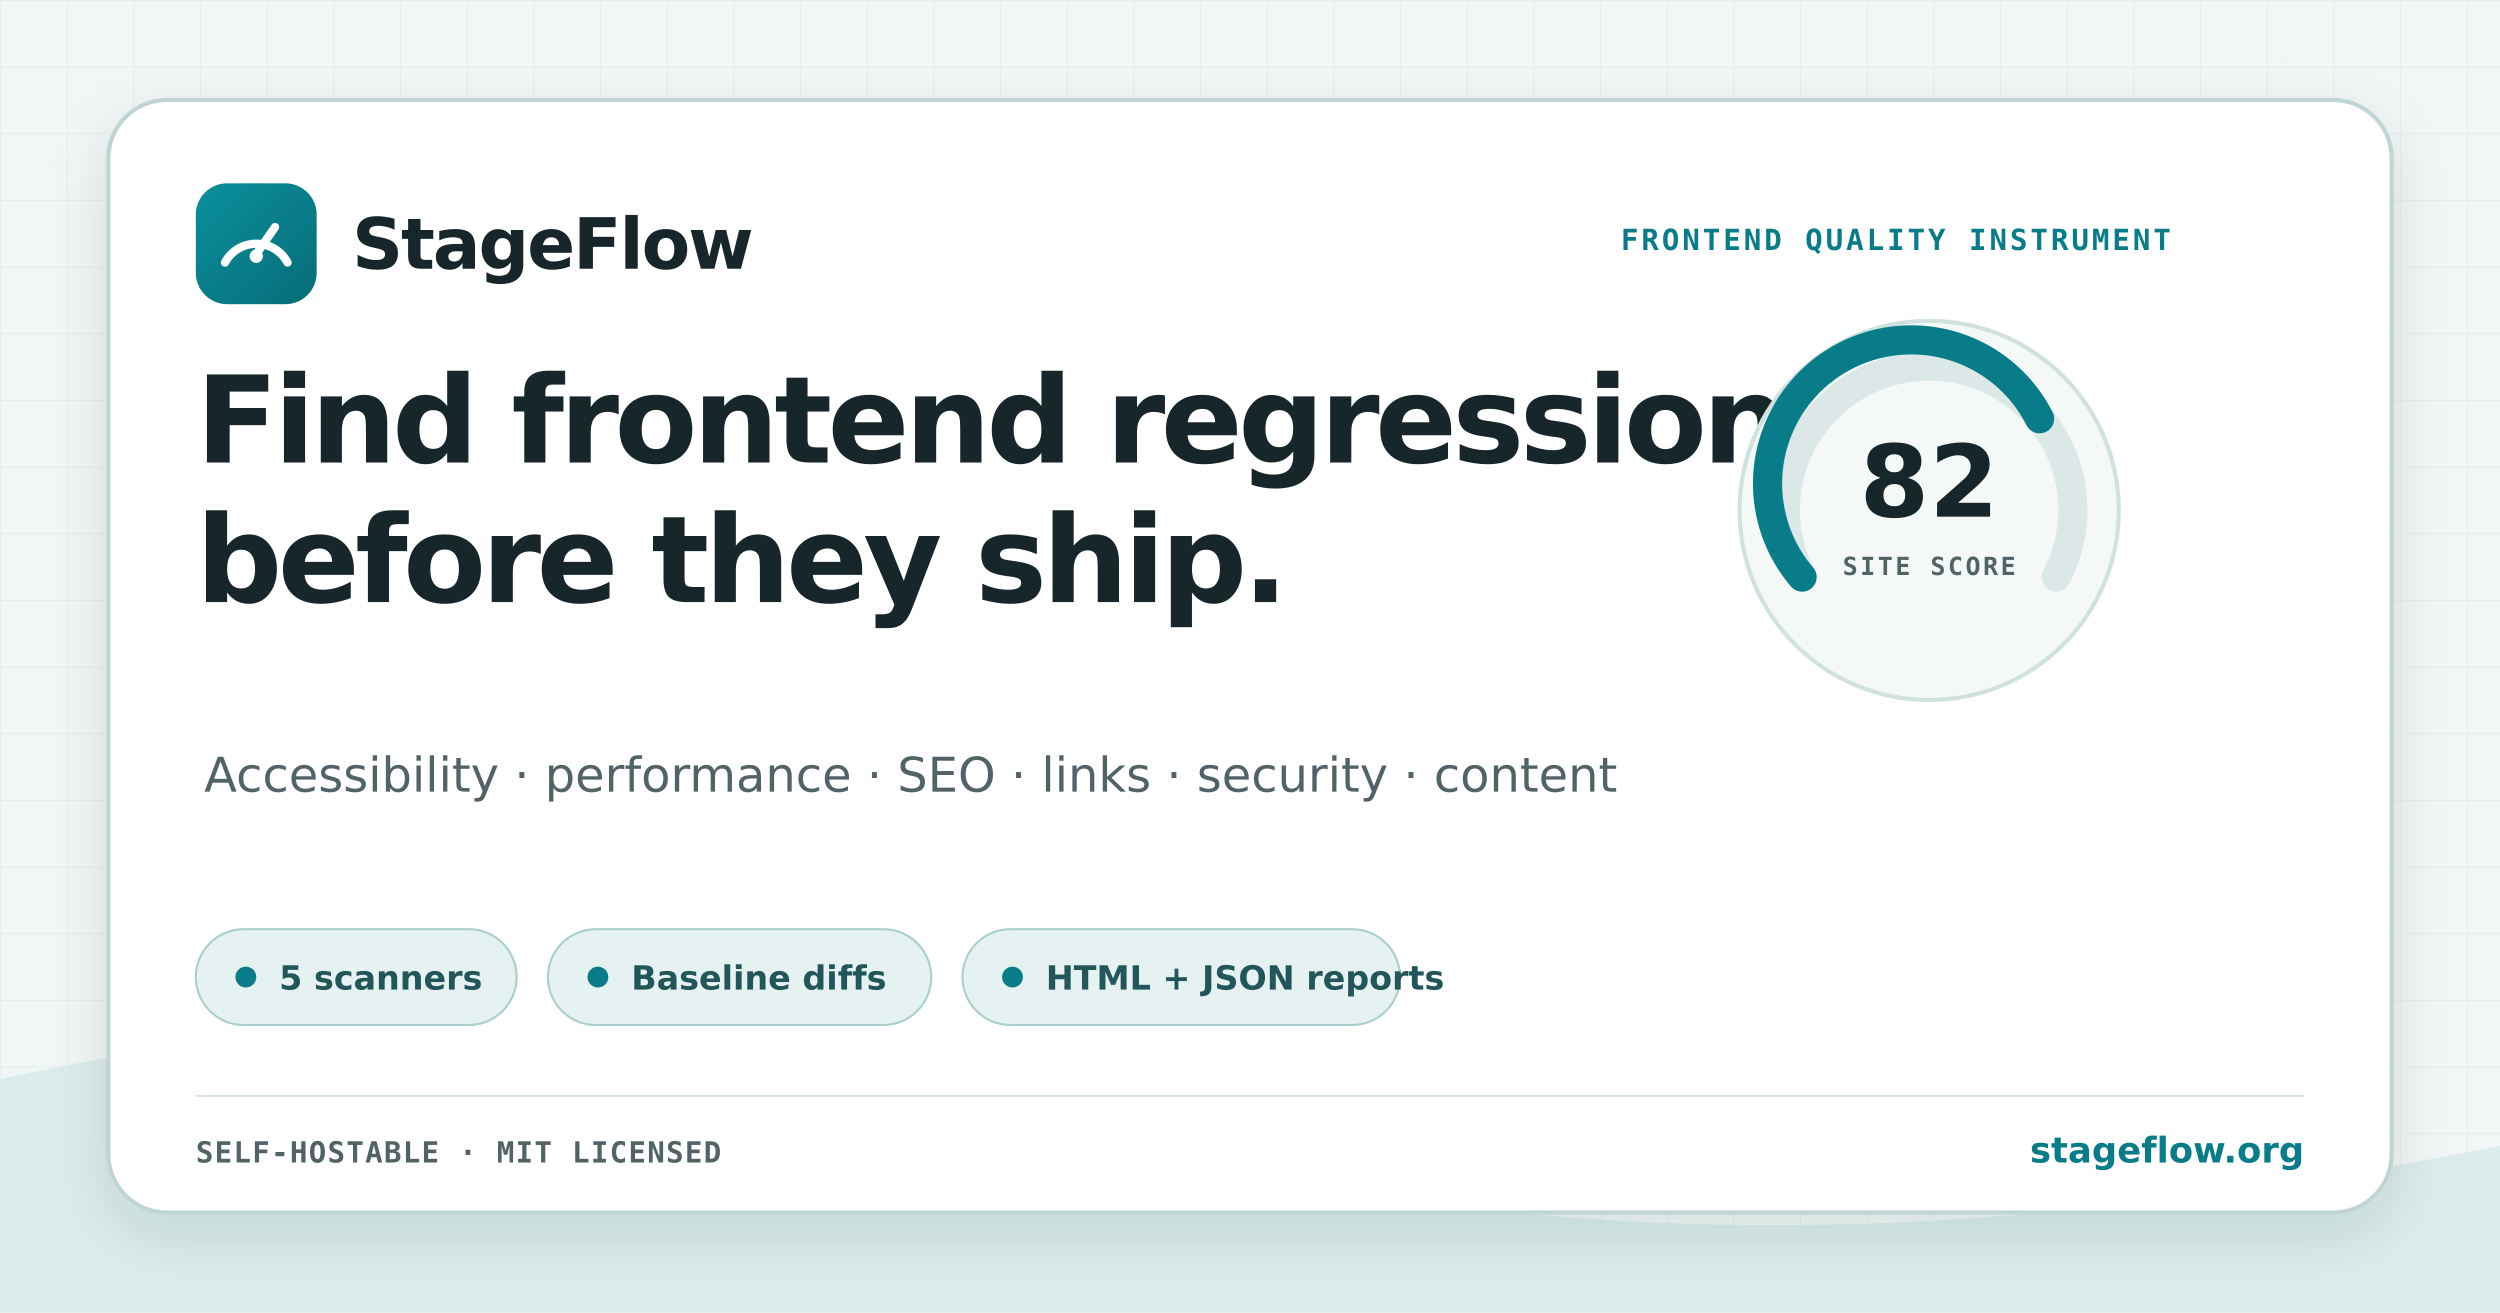
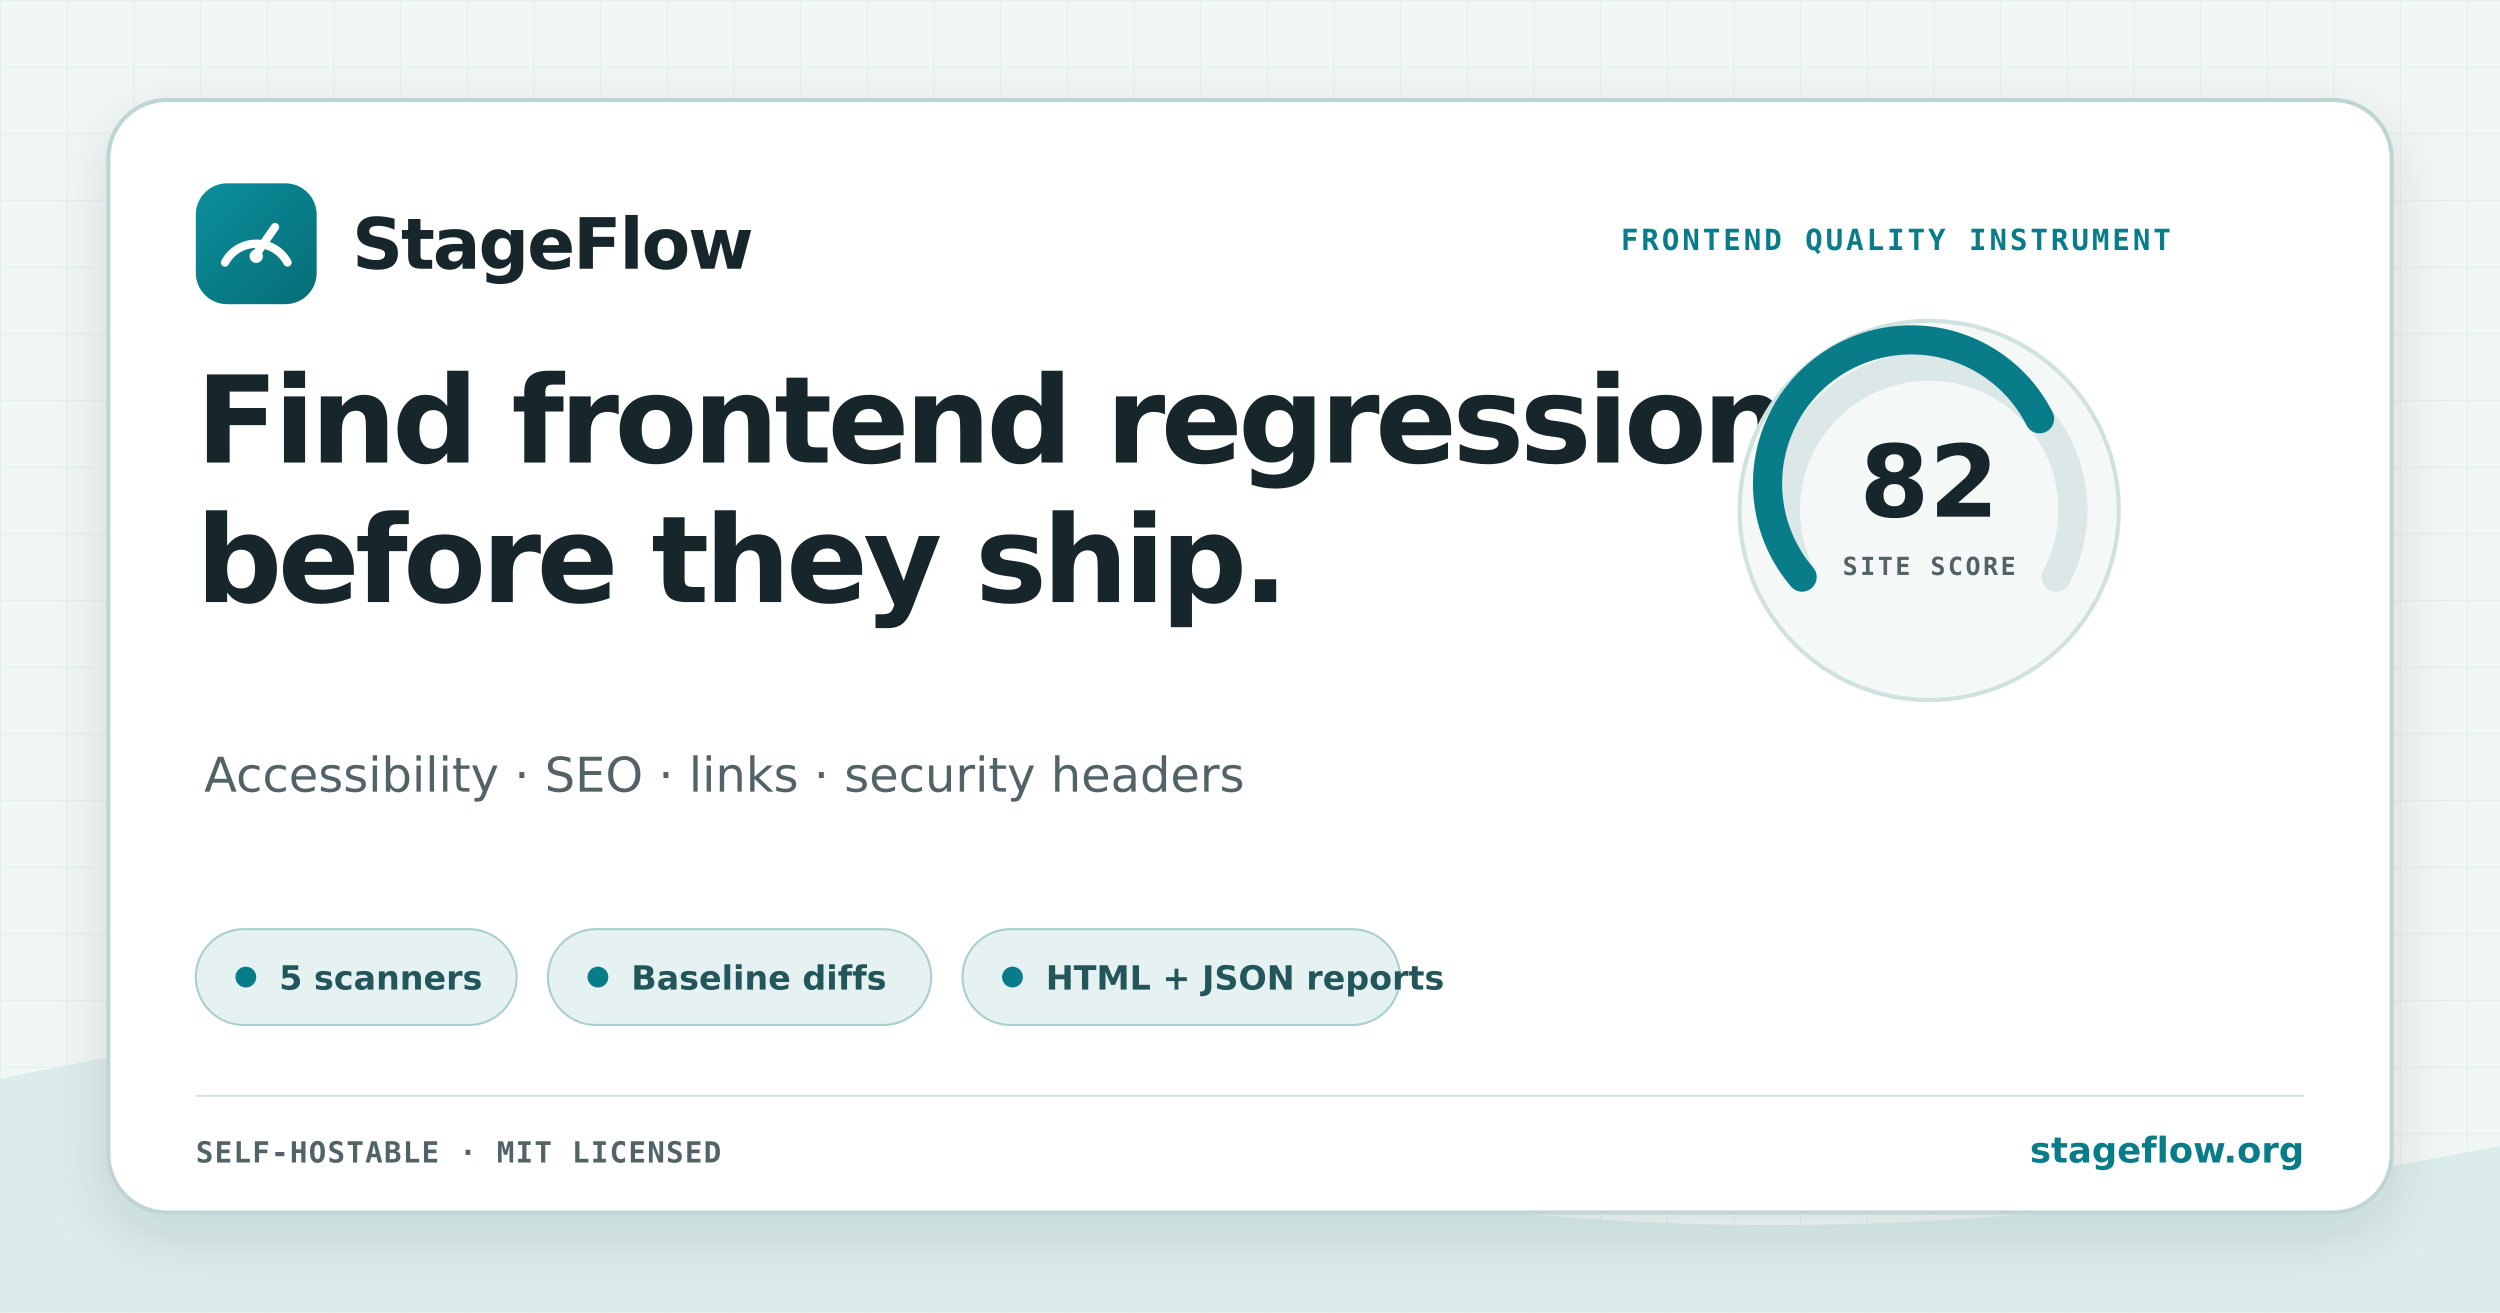
<svg xmlns="http://www.w3.org/2000/svg" width="1200" height="630" viewBox="0 0 1200 630" role="img" aria-labelledby="title desc">
  <defs>
    <pattern id="grid" width="32" height="32" patternUnits="userSpaceOnUse">
      <path d="M32 0H0V32" fill="none" stroke="#087d89" stroke-opacity="0.055" stroke-width="1" />
    </pattern>
    <linearGradient id="signal" x1="0" y1="0" x2="1" y2="1">
      <stop offset="0" stop-color="#0b8f9d" />
      <stop offset="1" stop-color="#066d77" />
    </linearGradient>
    <filter id="shadow" x="-10%" y="-15%" width="120%" height="140%">
      <feDropShadow dx="0" dy="10" stdDeviation="14" flood-color="#17383c" flood-opacity="0.12" />
    </filter>
  </defs>
  <rect width="1200" height="630" fill="#f1f7f6" />
  <rect width="1200" height="630" fill="url(#grid)" />
  <path d="M0 518C198 474 342 492 511 540s367 74 689 10v80H0Z" fill="#dceceb" />
  <rect x="52" y="48" width="1096" height="534" rx="28" fill="#ffffff" stroke="#bfd5d3" stroke-width="2" filter="url(#shadow)" />
  <g transform="translate(94 88)">
    <rect width="58" height="58" rx="15" fill="url(#signal)" />
    <path d="M14 38a17 17 0 0 1 30 0" fill="none" stroke="#ffffff" stroke-width="4" stroke-linecap="round" />
    <path d="m29 34 9-13" fill="none" stroke="#ffffff" stroke-width="4" stroke-linecap="round" />
    <circle cx="29" cy="35" r="3.2" fill="#ffffff" />
  </g>
  <text x="169" y="129" fill="#17262a" font-family="DejaVu Sans, Arial, sans-serif" font-size="34" font-weight="700" letter-spacing="-1">StageFlow</text>
  <text x="1042" y="120" fill="#087d89" font-family="DejaVu Sans Mono, monospace" font-size="14" font-weight="700" text-anchor="end" letter-spacing="1.4">FRONTEND QUALITY INSTRUMENT</text>
  <text x="94" y="222" fill="#17262a" font-family="DejaVu Sans, Arial, sans-serif" font-size="58" font-weight="700" letter-spacing="-2.2">
    <tspan x="94" dy="0">Find frontend regressions</tspan>
    <tspan x="94" dy="67">before they ship.</tspan>
  </text>
  <text x="98" y="380" fill="#526367" font-family="DejaVu Sans, Arial, sans-serif" font-size="23">
-     Accessibility · performance · SEO · links · security · content
+     Accessibility · SEO · links · security headers
  </text>
  <g transform="translate(926 245)">
    <circle cx="0" cy="0" r="91" fill="#f4f9f8" stroke="#d0e2e0" stroke-width="2" />
    <path d="M-61 32A69 69 0 1 1 61 32" fill="none" stroke="#dce8e7" stroke-width="14" stroke-linecap="round" />
    <path d="M-61 32A69 69 0 1 1 53 -44" fill="none" stroke="#087d89" stroke-width="14" stroke-linecap="round" />
    <text y="3" fill="#17262a" font-family="DejaVu Sans, Arial, sans-serif" font-size="48" font-weight="700" text-anchor="middle">82</text>
    <text y="31" fill="#526367" font-family="DejaVu Sans Mono, monospace" font-size="12" font-weight="700" text-anchor="middle" letter-spacing="1.2">SITE SCORE</text>
  </g>
  <g font-family="DejaVu Sans, Arial, sans-serif" font-size="16" font-weight="700">
    <g transform="translate(94 446)">
      <rect width="154" height="46" rx="23" fill="#e5f2f1" stroke="#a9cfcc" />
      <circle cx="24" cy="23" r="5" fill="#087d89" />
      <text x="40" y="29" fill="#22565b">5 scanners</text>
    </g>
    <g transform="translate(263 446)">
      <rect width="184" height="46" rx="23" fill="#e5f2f1" stroke="#a9cfcc" />
      <circle cx="24" cy="23" r="5" fill="#087d89" />
      <text x="40" y="29" fill="#22565b">Baseline diffs</text>
    </g>
    <g transform="translate(462 446)">
      <rect width="210" height="46" rx="23" fill="#e5f2f1" stroke="#a9cfcc" />
      <circle cx="24" cy="23" r="5" fill="#087d89" />
      <text x="40" y="29" fill="#22565b">HTML + JSON reports</text>
    </g>
  </g>
  <line x1="94" y1="526" x2="1106" y2="526" stroke="#d5e3e2" />
  <text x="94" y="558" fill="#526367" font-family="DejaVu Sans Mono, monospace" font-size="14" font-weight="700" letter-spacing="0.6">SELF-HOSTABLE · MIT LICENSED</text>
  <text x="1106" y="558" fill="#087d89" font-family="DejaVu Sans, Arial, sans-serif" font-size="17" font-weight="700" text-anchor="end">stageflow.org</text>
</svg>
